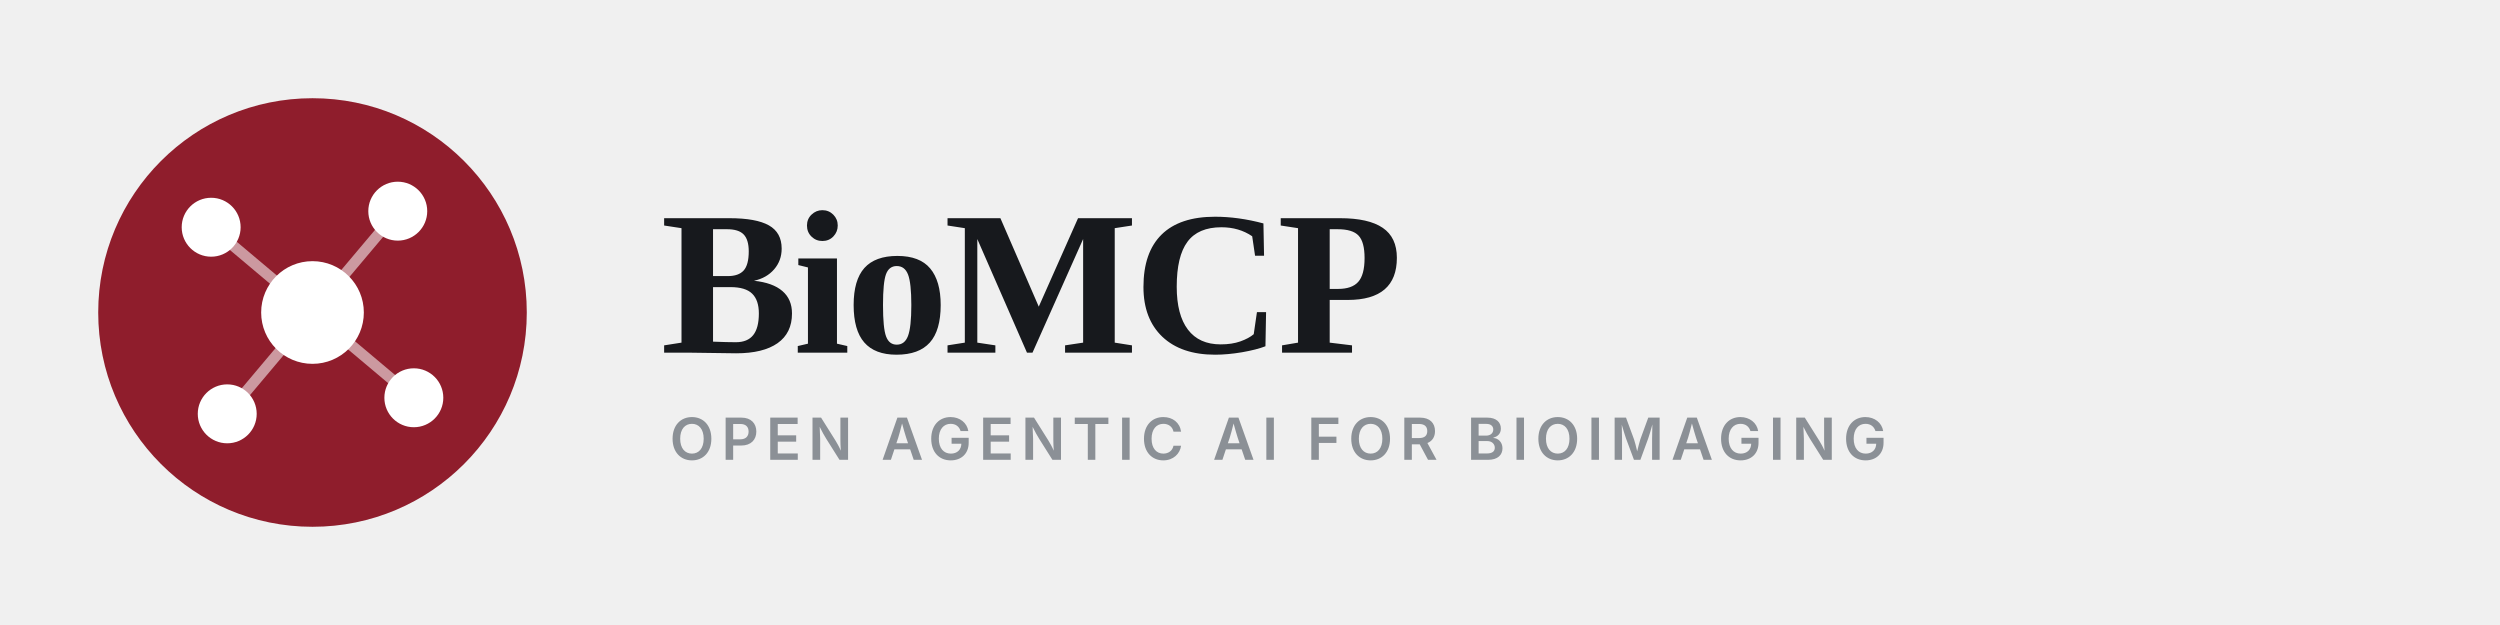
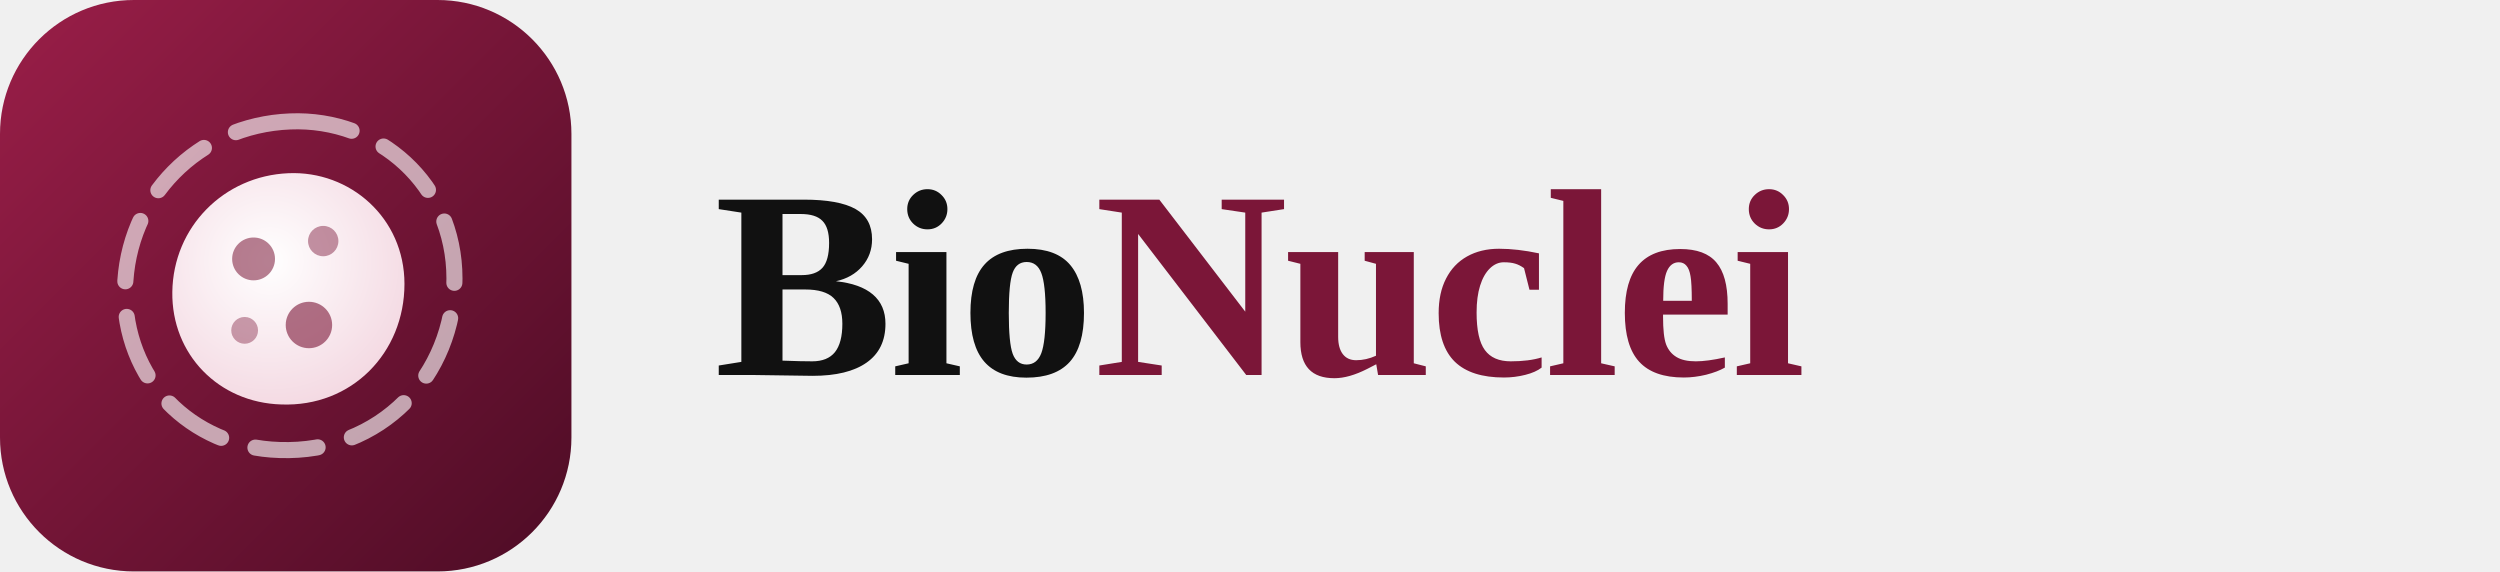
- <svg xmlns="http://www.w3.org/2000/svg" width="560" height="140" viewBox="0 0 560 140" role="img" aria-label="BioMCP, Open Agentic AI for Bioimaging">
-   <g transform="translate(20,20)">
-     <circle cx="50" cy="50" r="48" fill="#8f1d2c" />
-     <g stroke="#ffffff" stroke-opacity="0.55" stroke-width="2.4" fill="none">
-       <line x1="50" y1="50" x2="72.7" y2="69.1" />
-       <line x1="50" y1="50" x2="30.9" y2="72.7" />
-       <line x1="50" y1="50" x2="27.3" y2="30.9" />
-       <line x1="50" y1="50" x2="69.1" y2="27.3" />
-     </g>
-     <circle cx="72.7" cy="69.1" r="6.6" fill="#ffffff" />
-     <circle cx="30.9" cy="72.7" r="6.6" fill="#ffffff" />
-     <circle cx="27.3" cy="30.9" r="6.6" fill="#ffffff" />
-     <circle cx="69.1" cy="27.3" r="6.6" fill="#ffffff" />
-     <circle cx="50" cy="50" r="11.5" fill="#ffffff" />
+ <svg xmlns="http://www.w3.org/2000/svg" width="560" height="128" viewBox="0 0 280 64" role="img" aria-label="BioNuclei">
+   <defs>
+     <linearGradient id="bnT" x1="0" y1="0" x2="1" y2="1">
+       <stop offset="0" stop-color="#9A1E48" />
+       <stop offset="1" stop-color="#4D0C25" />
+     </linearGradient>
+     <radialGradient id="bnN" cx=".42" cy=".38" r=".7">
+       <stop offset="0" stop-color="#FFFFFF" />
+       <stop offset="1" stop-color="#F3D6E0" />
+     </radialGradient>
+   </defs>
+   <rect width="64" height="64" rx="15" fill="url(#bnT)" />
+   <path d="M32.5 13.6c9.8-.4 18.4 7 18.4 17.6 0 10.9-8.3 19.6-19.6 19.2-10-.3-17.5-8-17.3-18 .2-10.3 8.2-18.4 18.5-18.8Z" fill="none" stroke="#FFFFFF" stroke-opacity=".62" stroke-width="1.8" stroke-linecap="round" stroke-dasharray="7 4" />
+   <path d="M32.3 19.4c6.9-.3 13 5 13 12.4 0 7.7-5.9 13.8-13.8 13.5-7-.2-12.3-5.6-12.2-12.6.1-7.3 5.8-13 13-13.3Z" fill="url(#bnN)" />
+   <g fill="#7B1638">
+     <circle cx="28.4" cy="29" r="2.4" fill-opacity=".55" />
+     <circle cx="36.2" cy="27" r="1.7" fill-opacity=".45" />
+     <circle cx="34.6" cy="36.4" r="2.6" fill-opacity=".6" />
+     <circle cx="27.4" cy="37" r="1.5" fill-opacity=".4" />
  </g>
-   <text x="148" y="79" font-family="Georgia, 'Times New Roman', serif" font-weight="700" font-size="46" letter-spacing="-1" fill="#17191d">BioMCP</text>
-   <text x="150" y="103" font-family="Inter, -apple-system, 'Segoe UI', sans-serif" font-weight="600" font-size="13" letter-spacing="1.6" fill="#8b9096">OPEN AGENTIC AI FOR BIOIMAGING</text>
+   <text x="80" y="42" font-family="Source Serif 4, Georgia, serif" font-size="30" font-weight="600" fill="#111111" letter-spacing="-0.4">Bio<tspan fill="#7B1638">Nuclei</tspan>
+   </text>
</svg>
